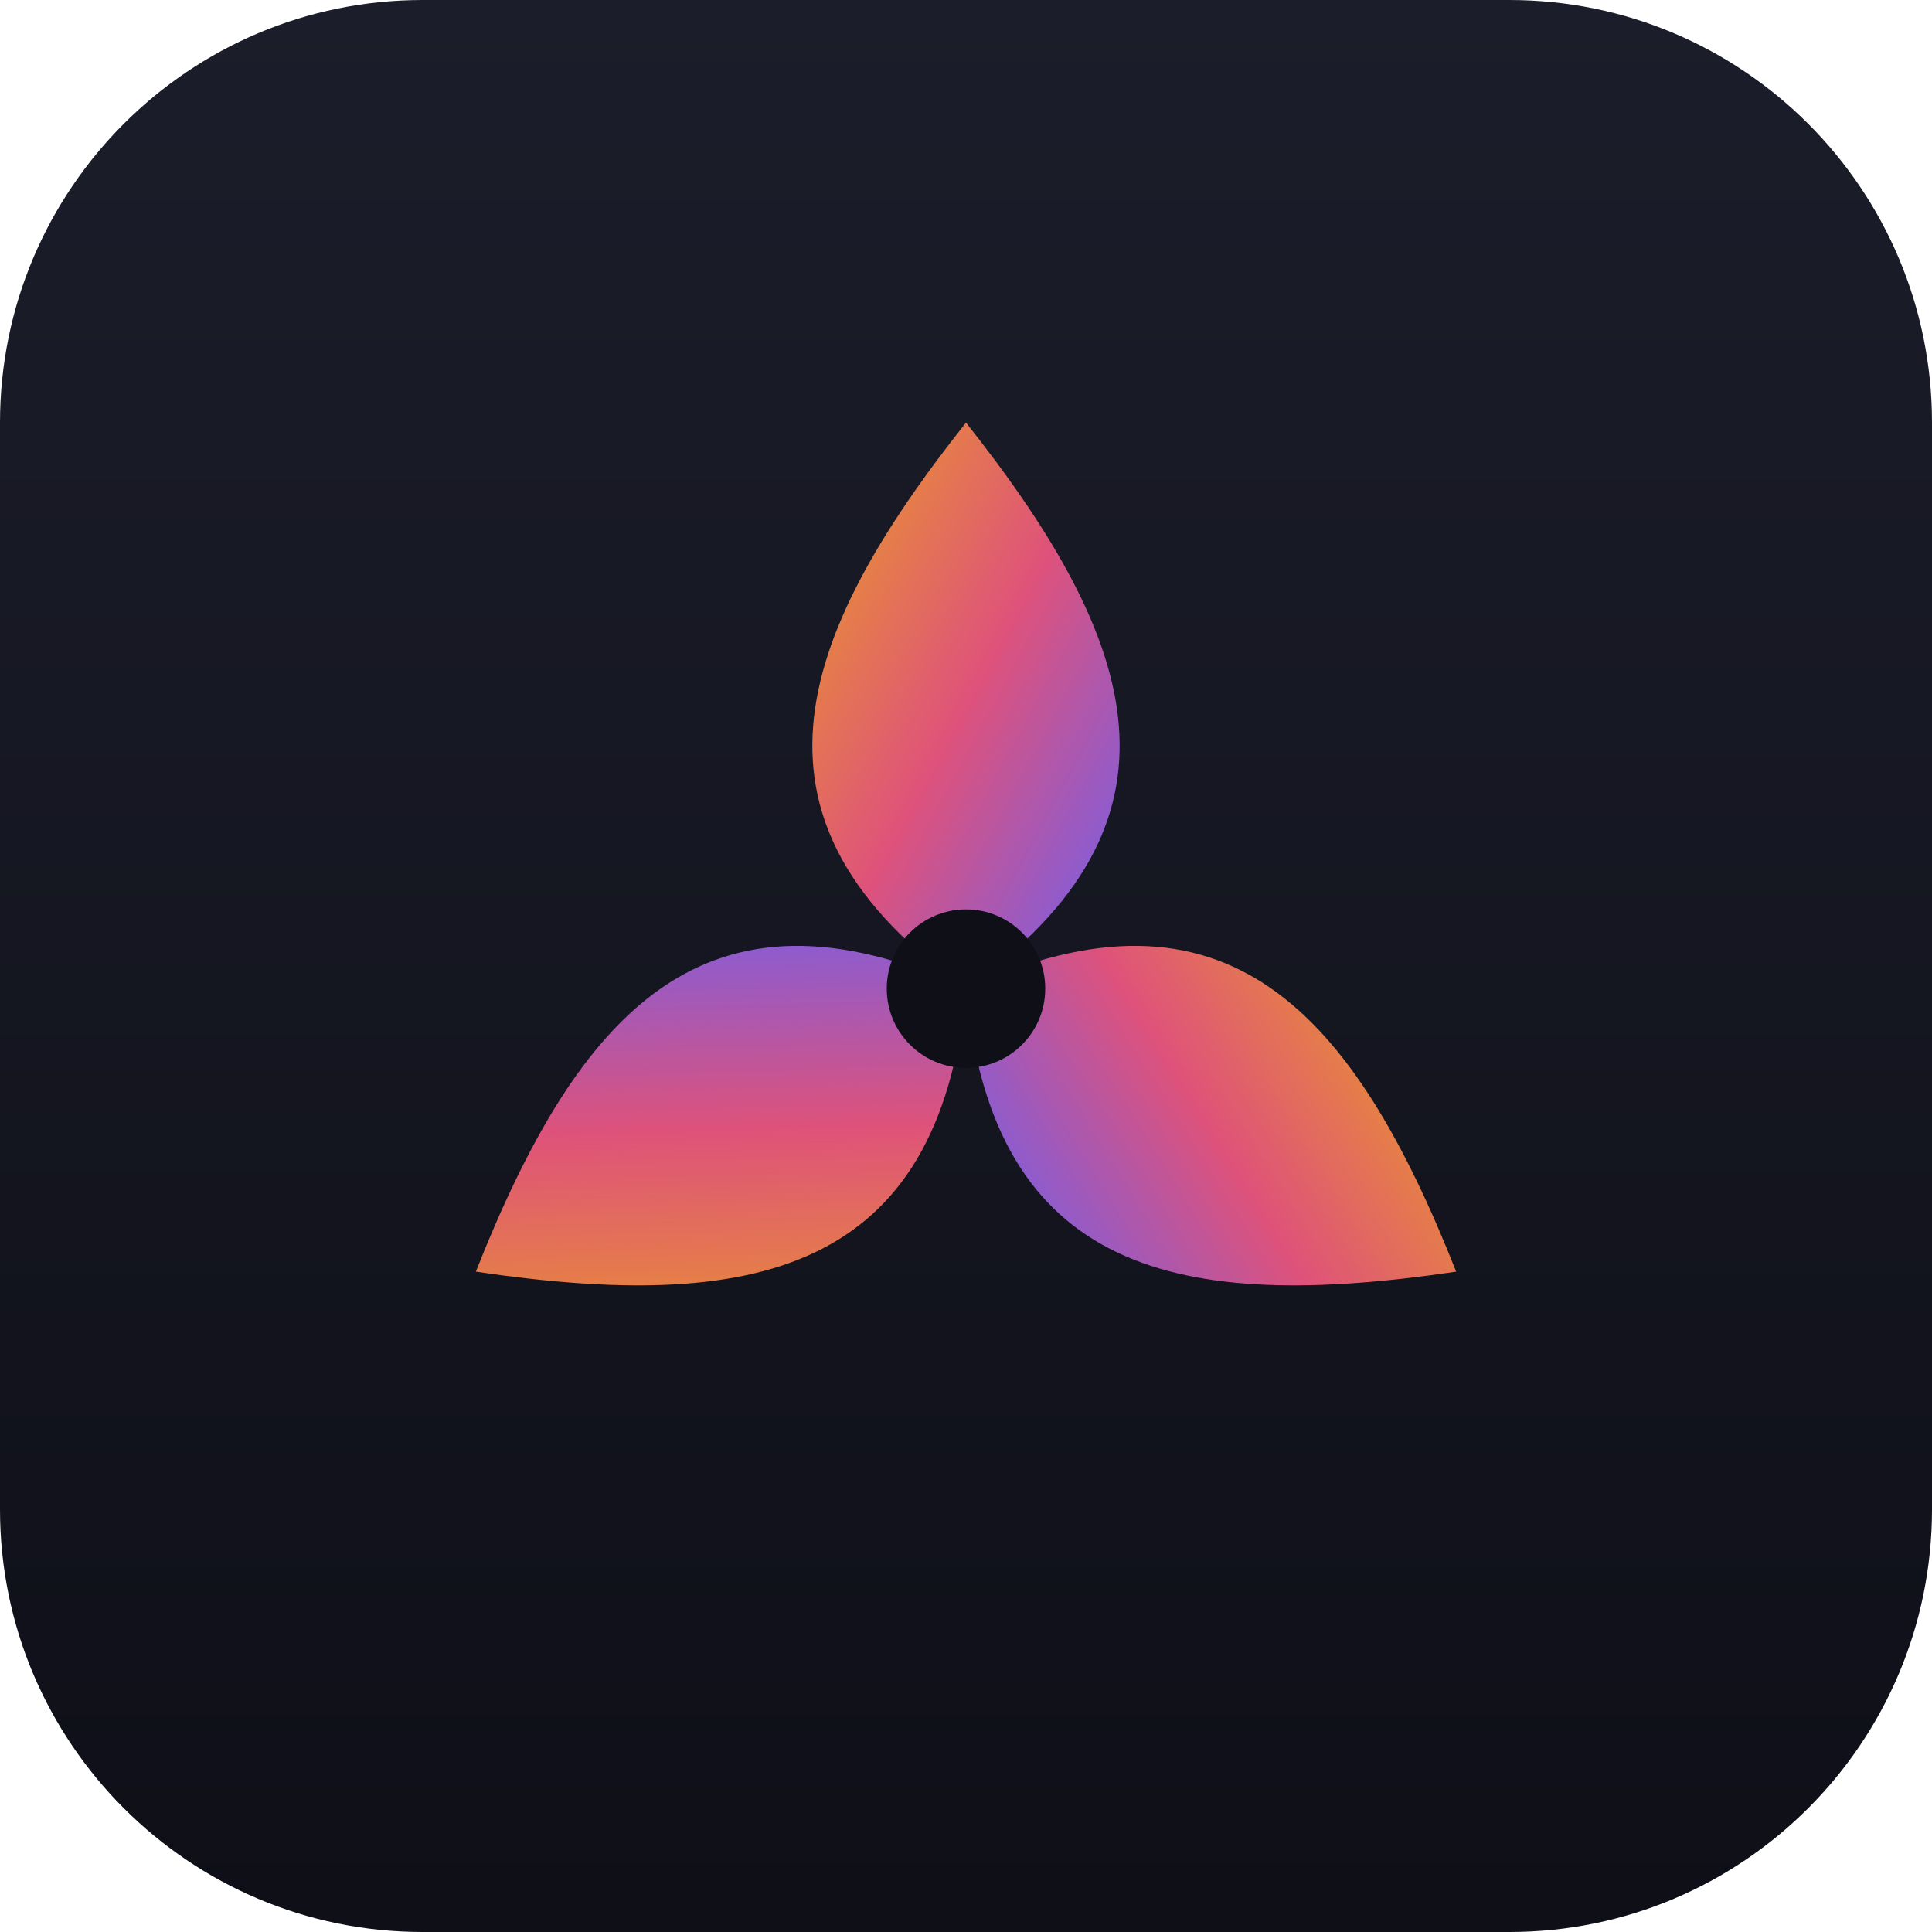
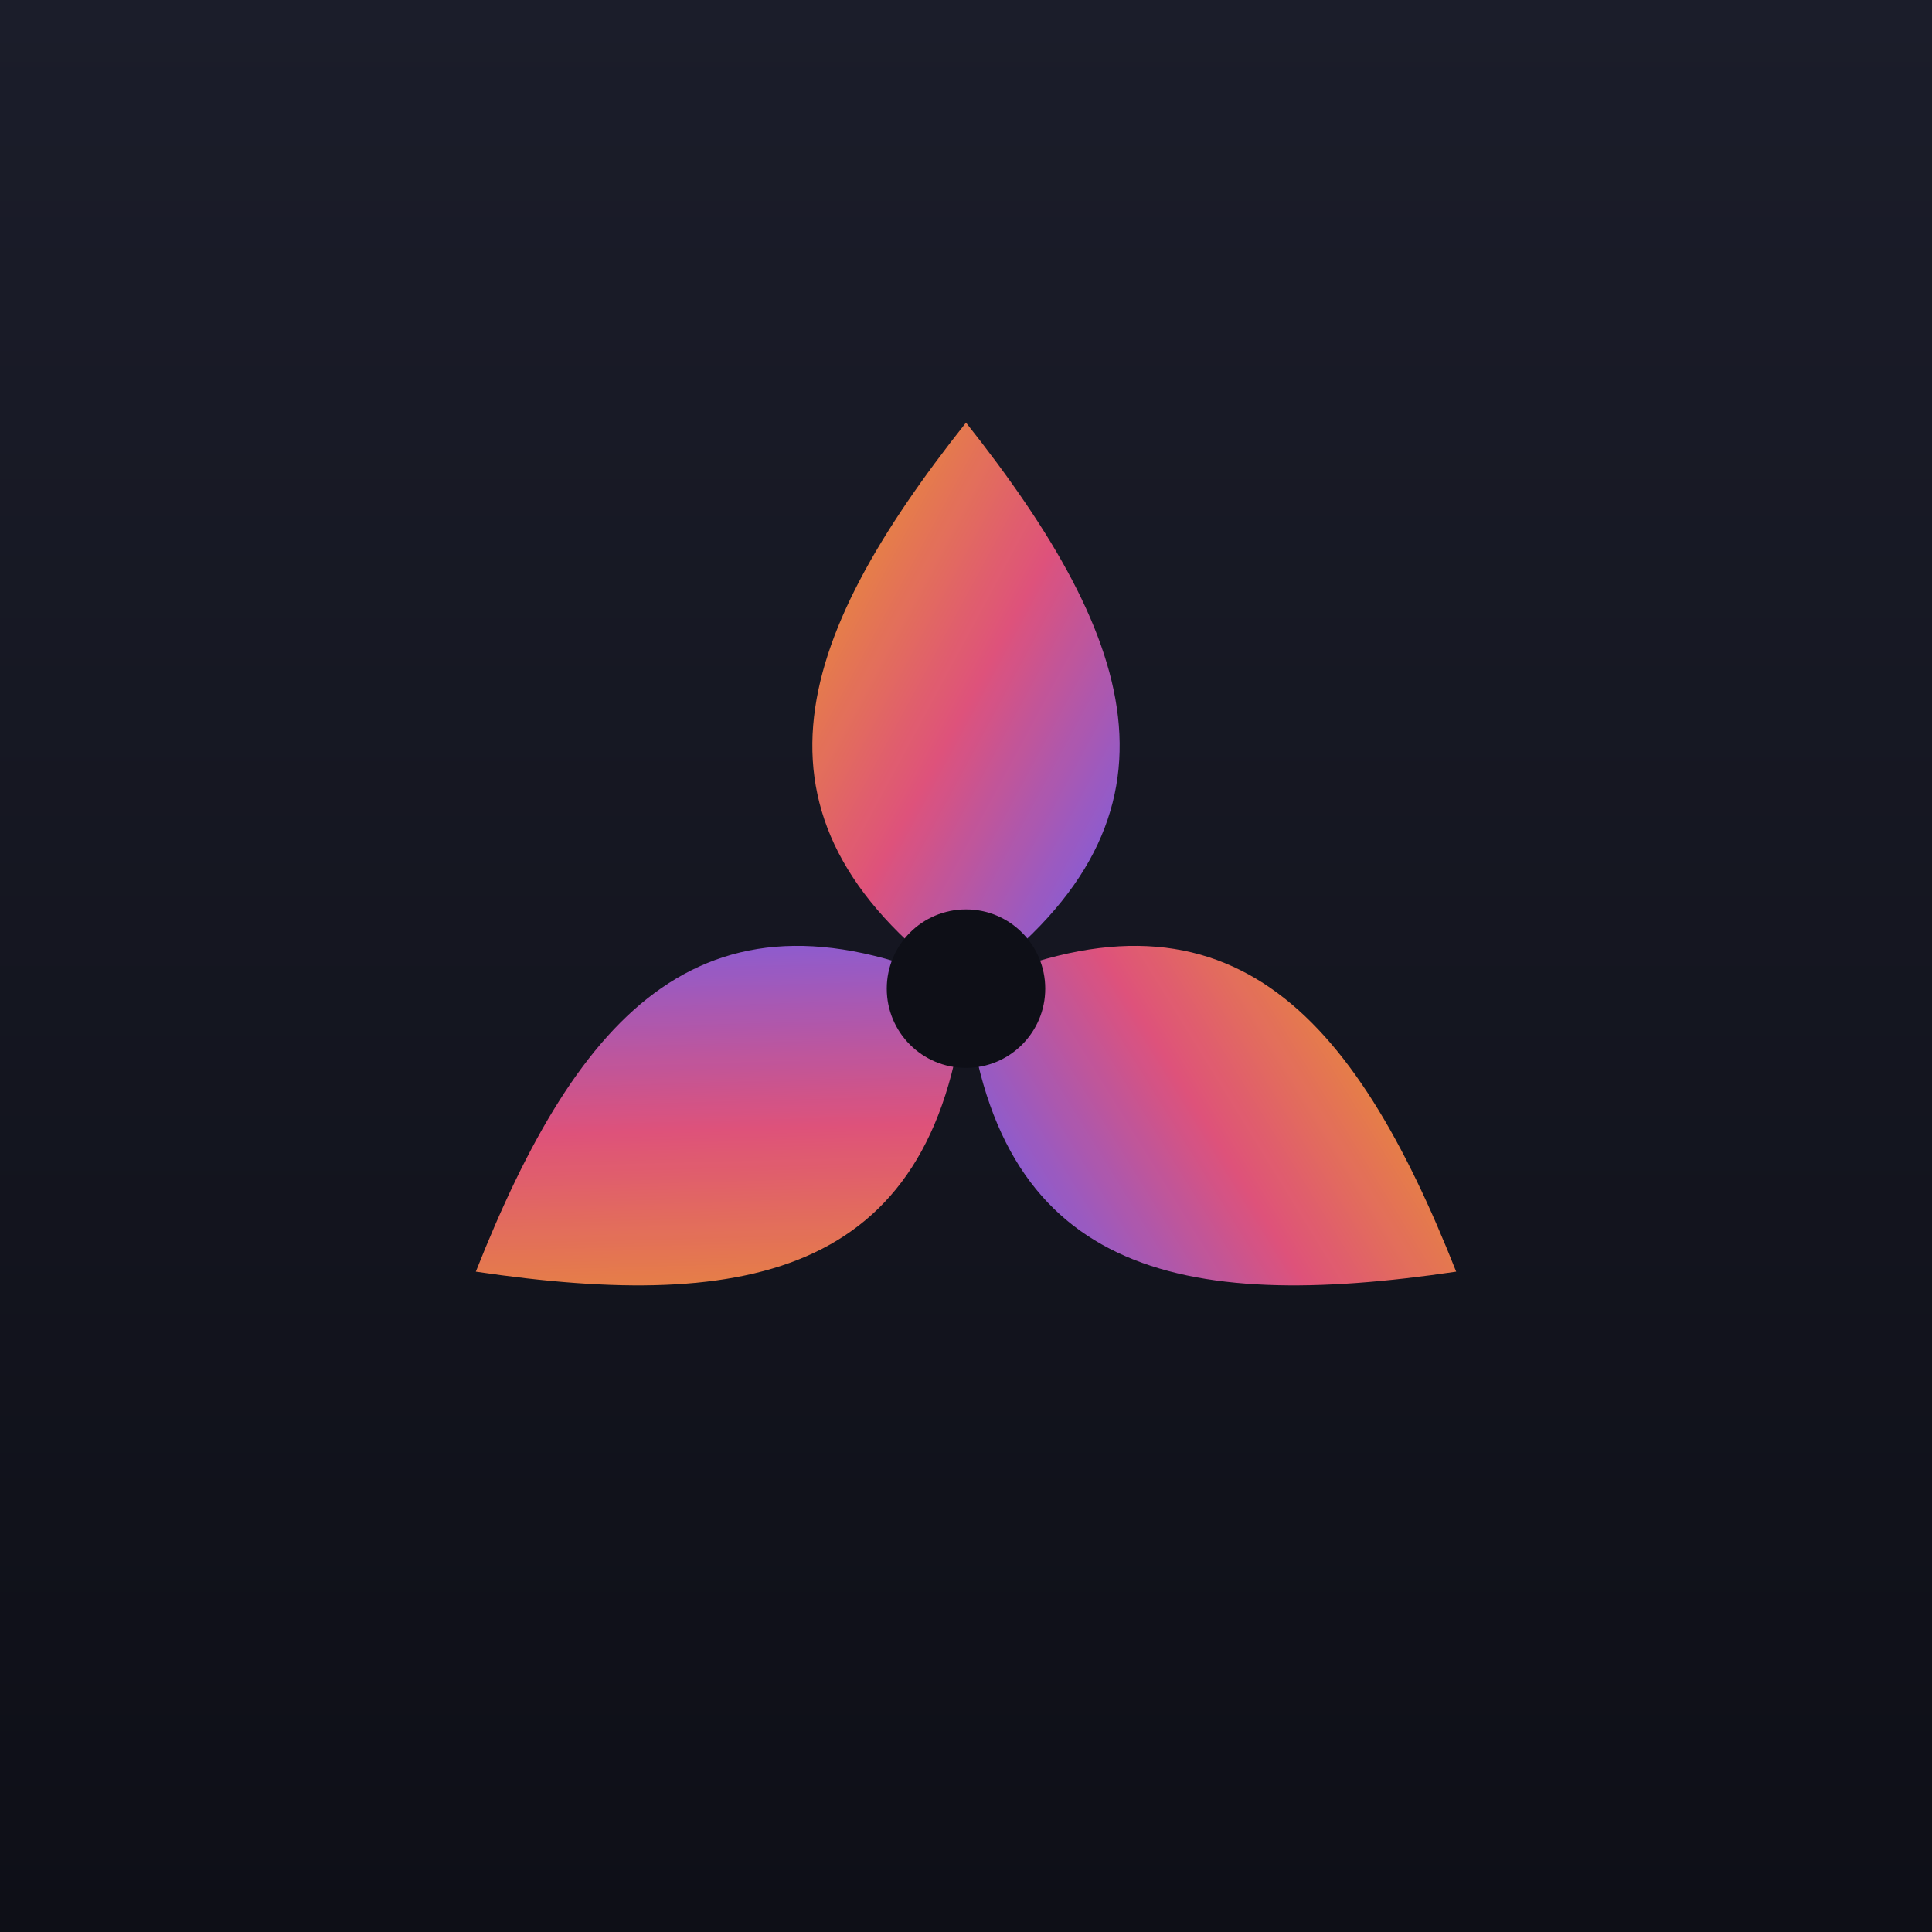
<svg xmlns="http://www.w3.org/2000/svg" viewBox="0 0 512 512" width="512" height="512" role="img" aria-label="rs-matter-server">
  <defs>
    <linearGradient id="petals" x1="0" y1="0" x2="1" y2="1">
      <stop offset="0" stop-color="#F5A623" />
      <stop offset="0.5" stop-color="#E8557F" />
      <stop offset="1" stop-color="#6C63FF" />
    </linearGradient>
    <linearGradient id="bg" x1="0" y1="0" x2="0" y2="1">
      <stop offset="0" stop-color="#1B1D2A" />
      <stop offset="1" stop-color="#0E0F17" />
    </linearGradient>
  </defs>
-   <rect width="512" height="512" rx="112" fill="url(#bg)" />
+   <rect width="512" height="512" fill="url(#bg)" />
  <g fill="url(#petals)">
    <g transform="translate(256 262)">
      <path d="M0 -150 C 46 -92, 62 -44, 0 0 C -62 -44, -46 -92, 0 -150 Z" opacity="0.95" />
      <path d="M0 -150 C 46 -92, 62 -44, 0 0 C -62 -44, -46 -92, 0 -150 Z" opacity="0.95" transform="rotate(120)" />
      <path d="M0 -150 C 46 -92, 62 -44, 0 0 C -62 -44, -46 -92, 0 -150 Z" opacity="0.95" transform="rotate(240)" />
      <circle cx="0" cy="0" r="21" fill="#0E0F17" />
    </g>
  </g>
</svg>
